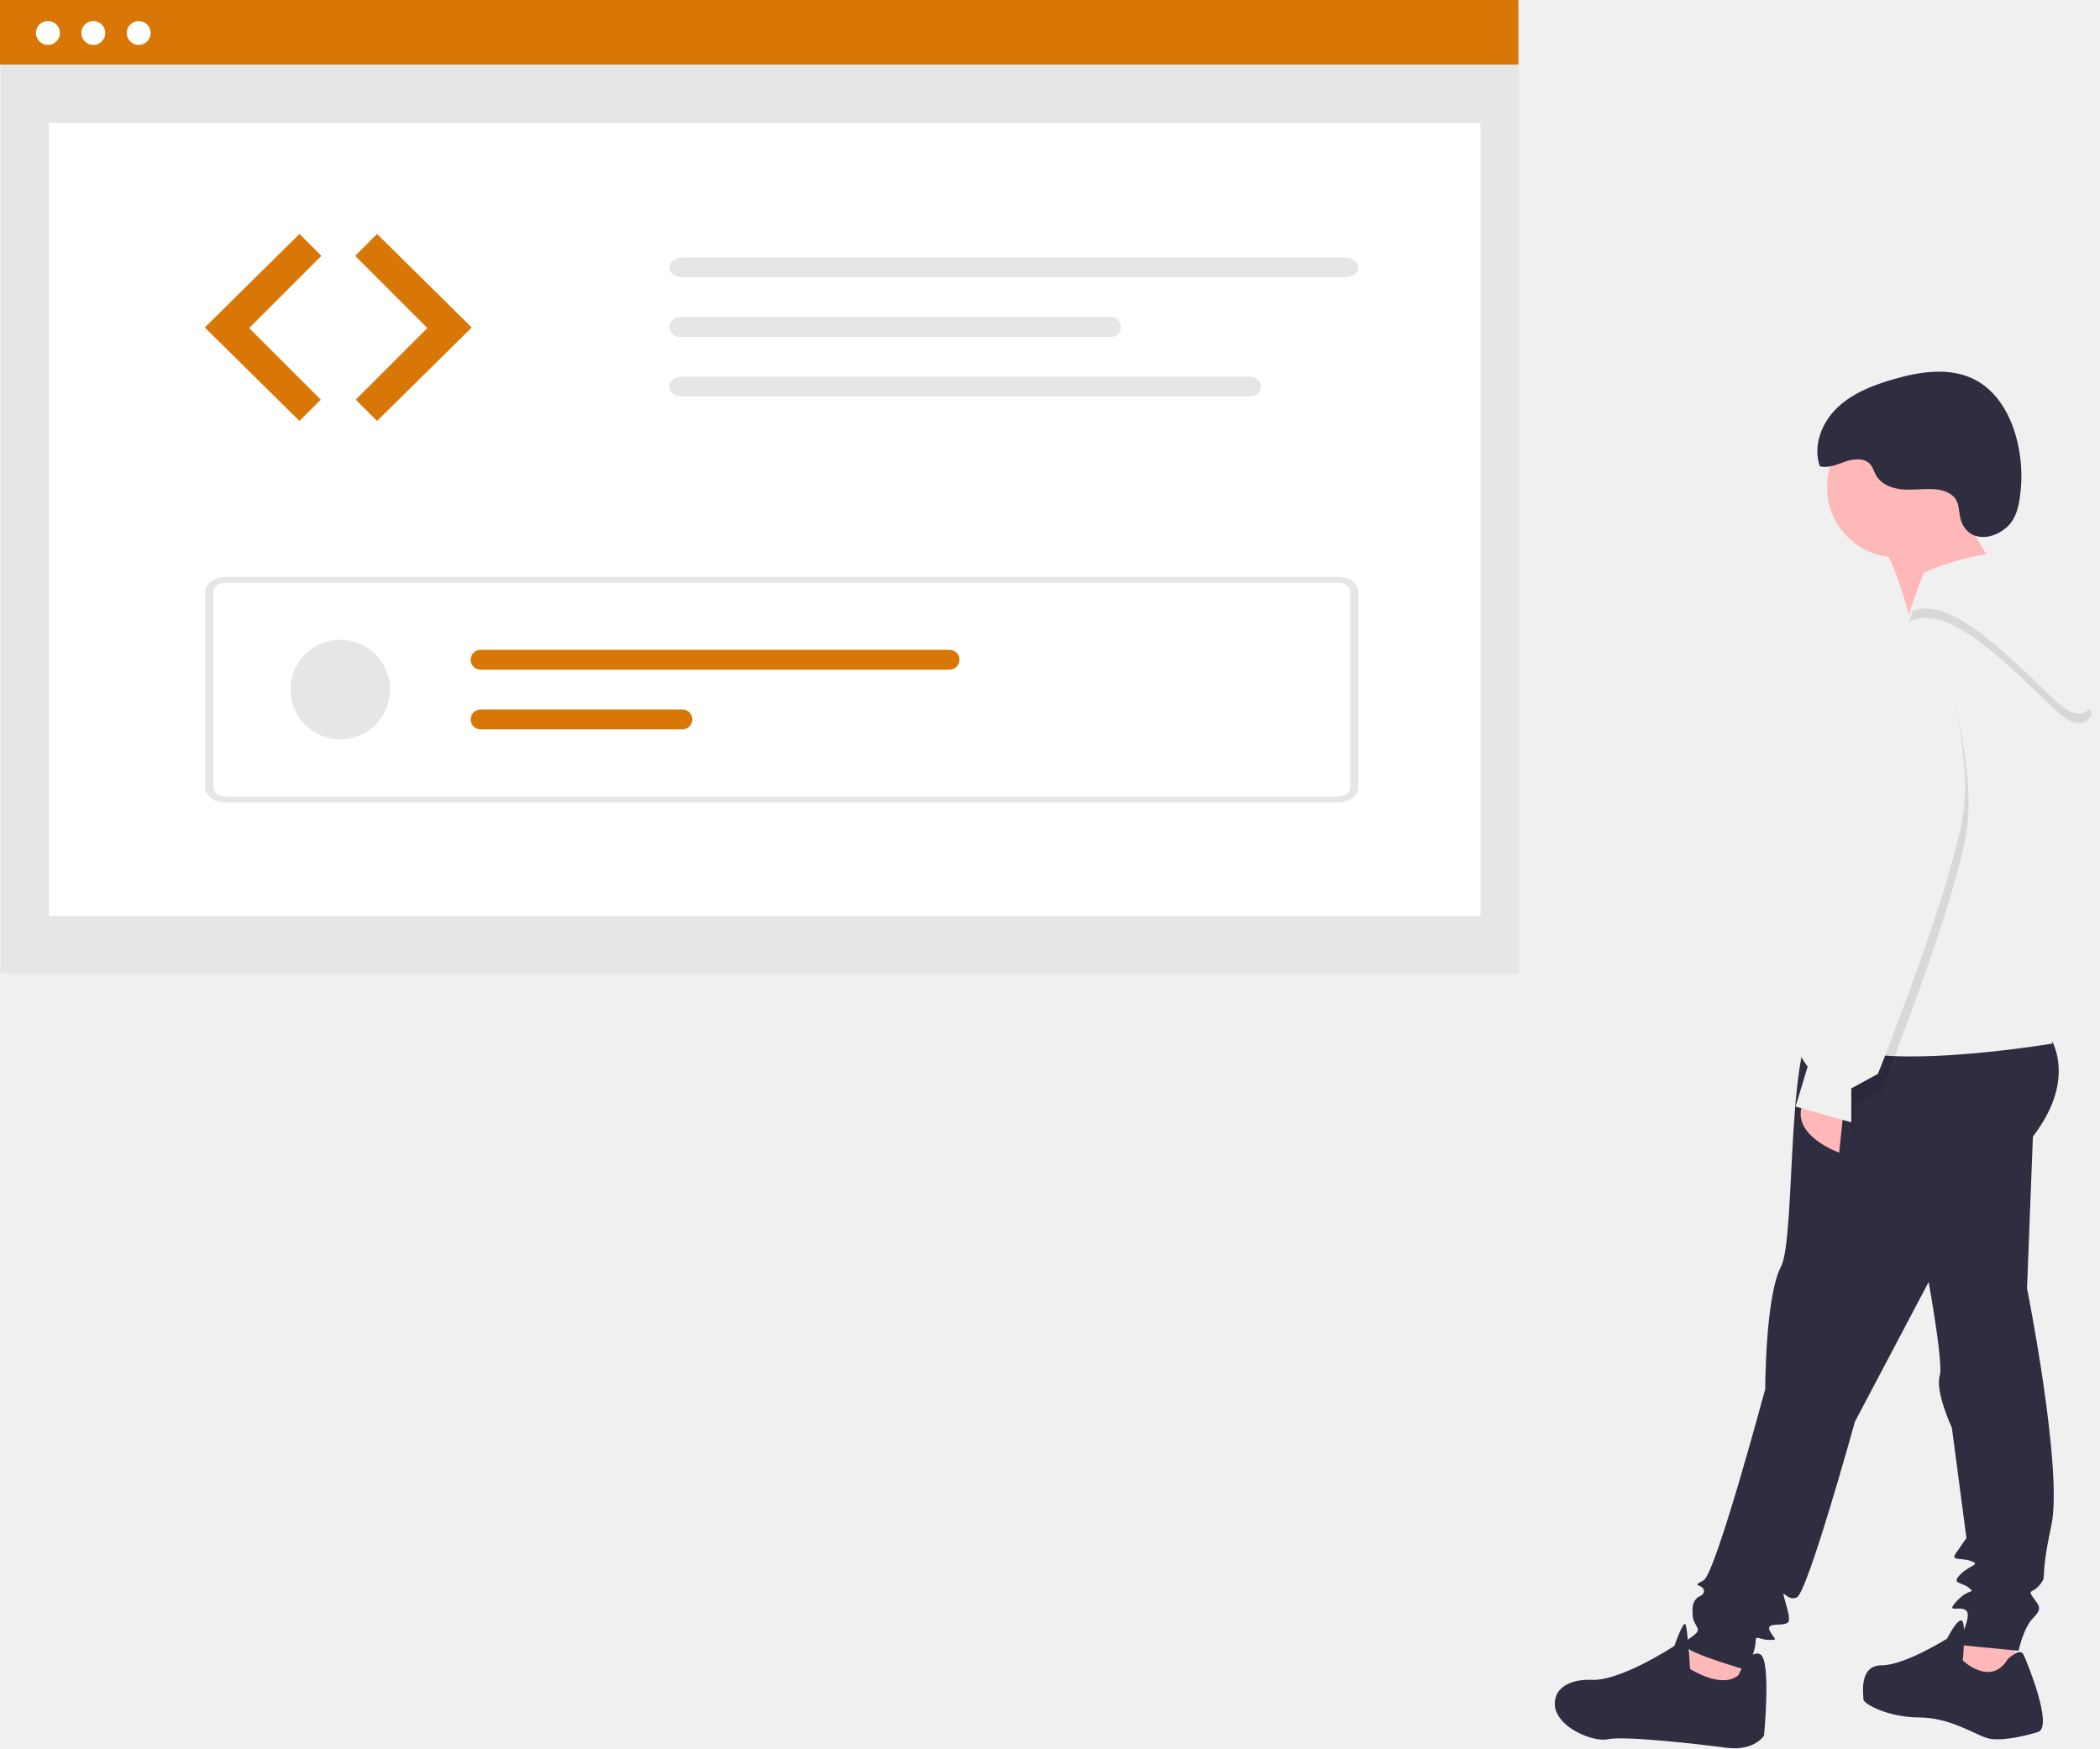
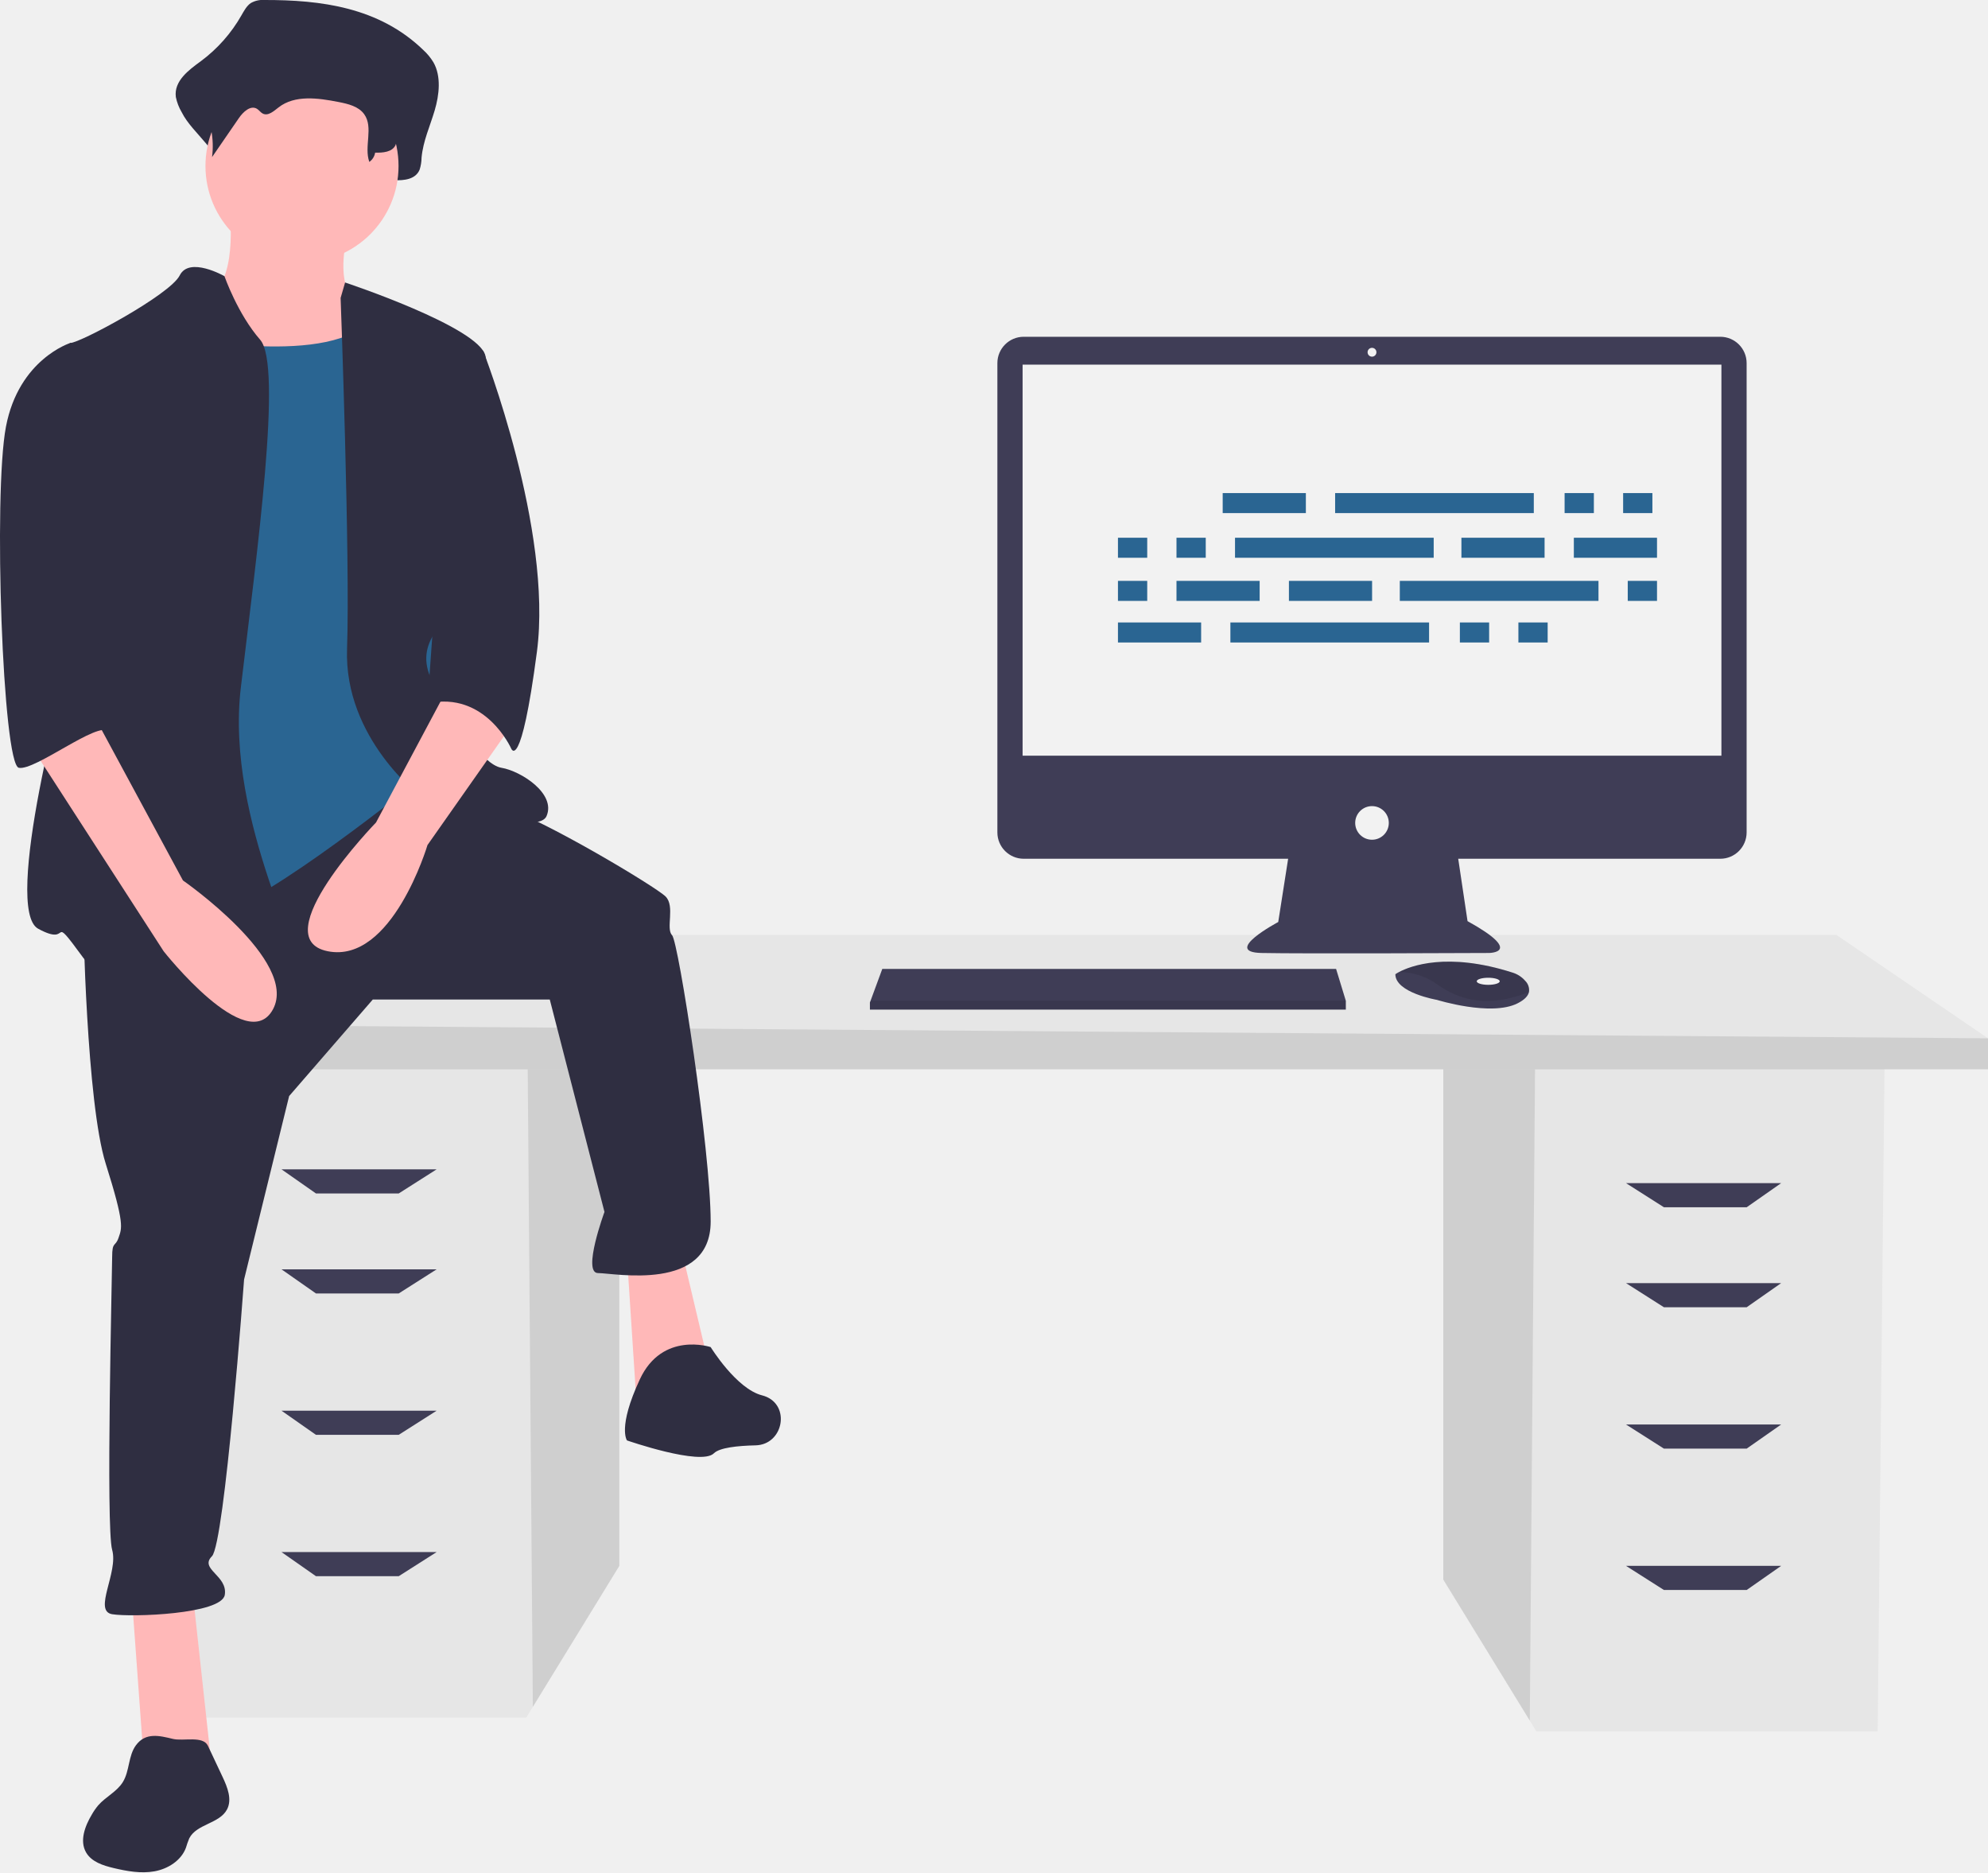
- <svg xmlns="http://www.w3.org/2000/svg" id="a5f41e37-d8d4-4d60-9e97-29ee7ebe1bc1" data-name="Layer 1" width="845.724" height="704.031" viewBox="0 0 845.724 704.031">
-   <g id="f1503154-f50a-4680-8aa4-587be41cac87" data-name="Group 2">
-     <path id="a9e5a31c-10e6-4175-9779-4994367672f7" data-name="Path 4" d="M880.724,762.754l-1.464,19.525-29.773-9.762,12.2-14.643Z" transform="translate(-177.1378 -97.98434)" fill="#feb8b8" />
-     <path id="f499a4aa-6a35-40fc-8432-e4c7ab26d048" data-name="Path 5" d="M989.083,756.409l-1.467,19.035-16.595,2.441-9.762-9.274,11.226-18.06Z" transform="translate(-177.1378 -97.98434)" fill="#feb8b8" />
-     <path id="fb70bf31-eafd-4d8a-8310-5130d8d104e1" data-name="Path 6" d="M1001.285,513.336s13.179,15.619-3.417,39.536-36.607,47.346-36.607,47.346l-37.1,70.286s-19.036,68.822-23.429,70.774-6.833-5.857-4.393,2.44.976,7.81-.976,8.3-7.321-.488-5.369,2.929,3.417,3.417-.488,3.417-5.369-2.44-5.369.976-3.417,11.226-3.417,11.226-23.917-6.833-24.893-9.762,6.345-4.393,4.881-7.321-1.952-2.929-1.952-7.321,2.929-5.369,2.929-5.369,2.44-.976,1.464-2.929-4.881-.976,0-3.417,24.895-77.121,24.895-77.121,0-37.1,6.345-49.3,1.464-99.084,16.6-100.06S1001.285,513.336,1001.285,513.336Z" transform="translate(-177.1378 -97.98434)" fill="#2f2e41" />
-     <path id="a89455c2-275d-4b70-b13c-192fbe474176" data-name="Path 7" d="M996.404,541.157l-2.929,75.655s14.643,73.215,9.762,95.667-1.464,19.524-4.393,23.429-5.369,1.952-2.929,5.369,3.9,4.393,0,8.3-5.857,13.179-5.857,13.179l-24.893-2.44s6.345-11.226,3.9-13.667-8.786,1.464-3.9-3.9,7.81-2.929,4.881-5.369-7.321-1.464-3.417-5.369,8.3-3.9,4.393-5.369-8.3,0-6.345-2.929,4.393-6.345,4.393-6.345l-5.857-44.417s-6.833-14.643-4.881-20.988-8.3-58.572-8.3-58.572Z" transform="translate(-177.1378 -97.98434)" fill="#2f2e41" />
-     <path id="a3024be5-ad86-493a-9bfb-258ab58160a1" data-name="Path 8" d="M985.668,766.17s4.881-4.881,6.345-1.952,12.2,29.286,5.857,31.238-15.619,3.9-20.5,2.44-15.131-8.3-27.333-8.3-22.452-5.369-22.452-7.321-1.952-13.667,7.321-13.667,26.357-10.738,26.357-10.738,3.9-7.81,5.857-7.321.488,16.107.488,16.107S978.832,777.396,985.668,766.17Z" transform="translate(-177.1378 -97.98434)" fill="#2f2e41" />
-     <path id="a57c92ce-496a-44de-934b-3ddd78679762" data-name="Path 9" d="M877.308,772.515s4.393-10.738,8.786-8.3,1.464,32.7,1.464,32.7-3.9,6.345-15.131,4.881-41-4.881-47.834-3.417-25.381-6.833-20.5-18.06c0,0,2.44-6.345,14.155-5.857s33.191-13.667,33.191-13.667,3.417-9.762,4.393-8.786,1.952,18.06,1.952,18.06S870.475,778.372,877.308,772.515Z" transform="translate(-177.1378 -97.98434)" fill="#2f2e41" />
-     <circle id="fa315d33-3eeb-4d45-ab88-aeb0e9694c5a" data-name="Ellipse 2" cx="764.111" cy="196.196" r="28.31" fill="#feb8b8" />
-     <path id="fbae87ba-2986-46ef-9932-134b7e0cae24" data-name="Path 10" d="M963.213,296.132s15.131,30.262,20.5,33.191-36.607,20.989-36.607,20.989-6.833-29.774-15.131-36.119S963.213,296.132,963.213,296.132Z" transform="translate(-177.1378 -97.98434)" fill="#feb8b8" />
-     <path id="fc15680c-e415-4000-ac02-b1f296562473" data-name="Path 11" d="M919.773,543.597l-1.952,18.548s-20.988-7.321-14.155-20.988Z" transform="translate(-177.1378 -97.98434)" fill="#feb8b8" />
-     <path id="ae3770ab-4aa4-41b9-9f4d-4c69df699916" data-name="Path 12" d="M911.478,515.776c14.643,15.615,92.247,2.436,92.247,2.436l-.972-11.225,9.762-10.243-2.927-47.837s8.78-22.45,10.243-56.617a30.78,30.78,0,0,0-.378-6.278c-5.032-30.607-54.87-50.32-56.239-49.857-.689.227-8.025,4.05-15.681,8.072-8.789,4.617-17.994,9.5-17.994,9.5-11.716,4.4-9.762,74.687-13.67,81.031s0,28.3,0,28.3l-4.39,20.987S896.831,500.161,911.478,515.776Z" transform="translate(-177.1378 -97.98434)" fill="#f0f0f0" />
-     <path id="b41fb511-fd5e-48e5-b733-0d9230f6b6d5" data-name="Path 13" d="M958.783,360.824s13.667,41,10.738,68.822-34.655,107.382-34.655,107.382l-10.733,5.857v13.666l-7.553-20.458,20.77-43.428S911.433,342.765,958.783,360.824Z" transform="translate(-177.1378 -97.98434)" opacity="0.1" style="isolation:isolate" />
-     <path id="efbdbf49-3b58-4bc5-8391-5fbab31acdf7" data-name="Path 14" d="M945.965,348.522c14.161-7.808,35.639,12.7,58.09,34.657,8.063,7.883,12.726,7.09,15.4,2.832-5.032-30.607-54.87-50.32-56.239-49.857-.689.227-8.025,4.05-15.681,8.072Z" transform="translate(-177.1378 -97.98434)" opacity="0.1" style="isolation:isolate" />
-     <path id="a2828270-d54b-4ede-bb2b-8639f55947f0" data-name="Path 15" d="M945.972,344.749l5.857-16.107s40.024-19.036,66.381,0l4.393,27.333s3.9,45.393-18.548,23.429S960.125,336.939,945.972,344.749Z" transform="translate(-177.1378 -97.98434)" fill="#f0f0f0" />
-     <path id="f68da632-d878-40c3-a103-67cfc5c970db" data-name="Path 16" d="M957.357,354.216s13.667,41,10.738,68.822-34.655,107.382-34.655,107.382l-10.738,5.861v13.667l-22.452-6.345,4.881-16.107s-7.81-9.762-2.44-12.691,4.393-19.036,4.393-19.036S910.011,336.156,957.357,354.216Z" transform="translate(-177.1378 -97.98434)" fill="#f0f0f0" />
-     <path id="f57115f6-7f5b-4177-880b-f5eff1305e5b" data-name="Path 17" d="M966.487,306.031c-.462-2.188-.4-4.542-1.448-6.517-1.573-2.961-5.188-4.2-8.529-4.492-4.265-.371-8.562.367-12.833.075s-8.833-1.92-10.959-5.635c-.848-1.482-1.266-3.227-2.391-4.512-2.341-2.674-6.608-2.26-9.972-1.114s-6.873,2.82-10.312,1.924c-2.892-8.091.669-17.424,6.828-23.415s14.465-9.215,22.715-11.618c10.881-3.17,23.126-5.043,33.13.282,14.507,7.721,19.626,28.158,18.288,43.39-.506,5.758-1.333,12.278-5.988,16.165C978.194,316.262,968.547,315.773,966.487,306.031Z" transform="translate(-177.1378 -97.98434)" fill="#2f2e41" />
-     <rect id="e1abf0e4-070b-4c82-8a12-ebedd4e3db02" data-name="Rectangle 1" x="0.262" y="0.347" width="611.461" height="391.607" fill="#e6e6e6" />
-     <rect id="ace8bea0-82e8-49b8-a50c-1e1cb532084f" data-name="Rectangle 2" x="19.746" y="49.464" width="576.492" height="319.322" fill="#fff" />
-     <rect id="b540f353-e277-4512-bc56-a133cea2858b" data-name="Rectangle 3" width="611.461" height="25.977" fill="#d97706" />
-     <circle id="b2b285b5-c1c3-4b12-9710-2898c7239781" data-name="Ellipse 3" cx="19.305" cy="13.281" r="4.815" fill="#fff" />
-     <circle id="a5a428bb-42a2-4f57-9e6c-9979c01a2490" data-name="Ellipse 4" cx="37.58" cy="13.281" r="4.815" fill="#fff" />
-     <circle id="a9929a25-14ce-4464-bac9-4165f1e3fae6" data-name="Ellipse 5" cx="55.855" cy="13.281" r="4.815" fill="#fff" />
-     <path id="b4a2d72b-abc3-4d2f-a2b8-a2aff6897b26" data-name="Path 37" d="M297.743,192.205l-38.133,37.657,38.133,37.656,8.58-8.58-28.835-28.839,29.076-29.076Z" transform="translate(-177.1378 -97.98434)" fill="#d97706" />
-     <path id="b5120d89-6cbe-4bfa-9a1b-cf9b07deff91" data-name="Path 38" d="M328.988,192.205l38.132,37.657-38.132,37.656-8.58-8.58,28.837-28.838-29.078-29.077Z" transform="translate(-177.1378 -97.98434)" fill="#d97706" />
-     <path id="a31271bd-8e2f-469b-8cee-8b6db3f92f99" data-name="Path 65" d="M452.332,201.655c-3.119,0-5.647,1.794-5.647,4.006s2.528,4.006,5.647,4.006h266.214c3.119,0,5.647-1.794,5.647-4.006s-2.528-4.006-5.647-4.006Z" transform="translate(-177.1378 -97.98434)" fill="#e6e6e6" />
-     <path id="bf577952-0fd5-43e0-be6b-ea1966b51a93" data-name="Path 78" d="M715.899,421.134h-447.838c-4.578,0-8.288-2.643-8.293-5.9v-79.042c.005-3.257,3.715-5.9,8.293-5.9h447.838c4.578,0,8.288,2.643,8.293,5.9v79.041C724.188,418.49,720.477,421.13,715.899,421.134Zm-447.838-88.484c-2.747,0-4.973,1.586-4.976,3.54v79.041c0,1.954,2.229,3.538,4.976,3.54h447.838c2.747,0,4.973-1.586,4.976-3.54v-79.039c0-1.954-2.229-3.538-4.976-3.54Z" transform="translate(-177.1378 -97.98434)" fill="#e6e6e6" />
-     <circle id="f7f4957b-eaa8-456b-bf02-bacf7de3ef80" data-name="Ellipse 13" cx="137.04" cy="277.695" r="20.036" fill="#e6e6e6" />
-     <path id="fb0f055d-da6e-47f2-bb6d-7ff26d7b746a" data-name="Path 79" d="M370.688,359.655a4.006,4.006,0,0,0-.01,8.012H559.549a4.006,4.006,0,0,0,0-8.012Z" transform="translate(-177.1378 -97.98434)" fill="#d97706" />
-     <path id="bfcde504-8c45-4d21-843b-87b1f7e22ce0" data-name="Path 80" d="M370.688,383.692a4.006,4.006,0,0,0-.01,8.012h81.276a4.006,4.006,0,0,0,.01-8.012H370.688Z" transform="translate(-177.1378 -97.98434)" fill="#d97706" />
-     <path id="a66699ea-75f1-4575-b6d5-52b0b1f8e30c" data-name="Path 81" d="M450.388,225.655a4.019,4.019,0,0,0,0,8.012h174.47a4.019,4.019,0,0,0,0-8.012Z" transform="translate(-177.1378 -97.98434)" fill="#e6e6e6" />
-     <path id="bbc4ca7b-25d4-4c7e-b3d4-0411f69bd48f" data-name="Path 82" d="M451.536,249.655c-2.679,0-4.851,1.794-4.851,4.006s2.172,4.006,4.851,4.006h228.7c2.679,0,4.851-1.794,4.851-4.006s-2.172-4.006-4.851-4.006Z" transform="translate(-177.1378 -97.98434)" fill="#e6e6e6" />
+ <svg xmlns="http://www.w3.org/2000/svg" id="b52d7e2d-d80f-4111-b6ed-d15502ee1edd" data-name="Layer 1" width="711.188" height="669.683" viewBox="0 0 711.188 669.683">
+   <polygon points="516.326 380.018 516.326 565.013 547.27 615.443 549.625 619.279 671.722 619.279 674.189 380.018 516.326 380.018" fill="#e6e6e6" />
+   <polygon points="516.326 380.018 516.326 565.013 547.27 615.443 549.169 380.018 516.326 380.018" opacity="0.1" />
+   <polygon points="221.566 375.084 221.566 560.08 190.622 610.51 188.267 614.345 66.17 614.345 63.703 375.084 221.566 375.084" fill="#e6e6e6" />
+   <polygon points="221.566 375.084 221.566 560.08 190.622 610.51 188.723 375.084 221.566 375.084" opacity="0.1" />
+   <polygon points="711.188 371.385 711.188 382.484 47.67 382.484 47.67 366.451 109.335 334.385 656.923 334.385 711.188 371.385" fill="#e6e6e6" />
+   <polygon points="711.188 371.385 711.188 382.484 47.67 382.484 47.67 366.451 711.188 371.385" opacity="0.1" />
+   <polygon points="142.635 426.883 113.035 426.883 100.702 418.25 156.201 418.25 142.635 426.883" fill="#3f3d56" />
+   <polygon points="142.635 462.649 113.035 462.649 100.702 454.016 156.201 454.016 142.635 462.649" fill="#3f3d56" />
+   <polygon points="142.635 513.215 113.035 513.215 100.702 504.581 156.201 504.581 142.635 513.215" fill="#3f3d56" />
+   <polygon points="142.635 563.78 113.035 563.78 100.702 555.147 156.201 555.147 142.635 563.78" fill="#3f3d56" />
+   <polygon points="595.257 431.816 624.857 431.816 637.19 423.183 581.691 423.183 595.257 431.816" fill="#3f3d56" />
+   <polygon points="595.257 467.582 624.857 467.582 637.19 458.949 581.691 458.949 595.257 467.582" fill="#3f3d56" />
+   <polygon points="595.257 518.148 624.857 518.148 637.19 509.515 581.691 509.515 595.257 518.148" fill="#3f3d56" />
+   <polygon points="595.257 568.713 624.857 568.713 637.19 560.08 581.691 560.08 595.257 568.713" fill="#3f3d56" />
+   <path d="M859.82,235.615H610.634a9.423,9.423,0,0,0-9.424,9.424V412.897a9.423,9.423,0,0,0,9.424,9.424h94.593l-3.544,22.626s-20.253,10.759-6.013,11.076,81.328,0,81.328,0,12.974,0-7.595-11.392l-3.334-22.31h93.75a9.423,9.423,0,0,0,9.424-9.424V245.039A9.423,9.423,0,0,0,859.82,235.615Z" transform="translate(-244.406 -115.1587)" fill="#3f3d56" />
+   <rect x="365.823" y="130.424" width="249.996" height="139.871" fill="#f2f2f2" />
+   <circle cx="490.821" cy="125.994" r="1.582" fill="#f2f2f2" />
+   <circle cx="490.821" cy="294.346" r="6.013" fill="#f2f2f2" />
+   <polygon points="481.452 357.952 481.452 361.117 311.202 361.117 311.202 358.585 311.436 357.952 315.632 346.56 477.971 346.56 481.452 357.952" fill="#3f3d56" />
+   <path d="M791.376,470.013c-.31,1.326-1.481,2.725-4.127,4.047-9.493,4.747-28.797-1.266-28.797-1.266s-14.873-2.532-14.873-9.177a11.866,11.866,0,0,1,1.304-.775c3.991-2.112,17.225-7.322,40.691.221a9.786,9.786,0,0,1,4.46,2.923A4.667,4.667,0,0,1,791.376,470.013Z" transform="translate(-244.406 -115.1587)" fill="#3f3d56" />
+   <path d="M791.376,470.013c-11.62,4.452-21.977,4.785-32.607-2.598a23.343,23.343,0,0,0-13.886-4.573c3.991-2.112,17.225-7.322,40.691.221a9.786,9.786,0,0,1,4.46,2.923A4.667,4.667,0,0,1,791.376,470.013Z" transform="translate(-244.406 -115.1587)" opacity="0.1" />
+   <ellipse cx="532.4" cy="350.99" rx="4.114" ry="1.266" fill="#f2f2f2" />
+   <polygon points="481.452 357.952 481.452 361.117 311.202 361.117 311.202 358.585 311.436 357.952 481.452 357.952" opacity="0.1" />
+   <path d="M339.068,115.159a8.554,8.554,0,0,0-4.961,1.108c-1.476,1.011-2.406,2.782-3.356,4.429a52.986,52.986,0,0,1-14.434,16.305c-4.289,3.142-9.742,7.06-9.008,12.853a17.372,17.372,0,0,0,2.091,5.426c3.957,7.987,14.754,14.159,13.692,23.273,3.931-6.581-1.327-9.835,2.604-16.416,1.872-3.134,5.124-6.672,7.951-4.704.946.659,1.568,1.841,2.553,2.419,2.351,1.38,4.853-1.258,6.934-3.126,7.177-6.443,17.383-4.755,26.314-2.747,4.216.948,8.847,2.191,11.34,6.221,3.277,5.298-3.113,11.02-4.728,17.01a3.264,3.264,0,0,0,3.503,4.062c2.68-.264,5.854-.481,6.013-1.657,3.372.12,7.503-.262,8.947-3.772a14.762,14.762,0,0,0,.693-4.293c.53-5.897,3.033-11.277,4.691-16.89s2.379-12.191-.419-17.167a19.864,19.864,0,0,0-3.666-4.456C379.94,117.67,359.063,115.136,339.068,115.159Z" transform="translate(-244.406 -115.1587)" fill="#2f2e41" />
+   <path d="M326.544,190.064s3.453,28.778-9.209,31.081,11.511,41.441,11.511,41.441l57.557,6.907-13.814-46.045s-9.209-3.453-3.453-26.476S326.544,190.064,326.544,190.064Z" transform="translate(-244.406 -115.1587)" fill="#ffb8b8" />
+   <polygon points="47.028 569.318 51.633 632.631 75.806 632.631 68.9 569.318 47.028 569.318" fill="#ffb8b8" />
+   <polygon points="224.303 449.6 227.756 502.552 254.233 491.041 243.872 447.298 224.303 449.6" fill="#ffb8b8" />
+   <path d="M274.167,442.738s1.151,66.766,8.058,88.637,5.756,23.023,4.605,26.476-2.302,1.151-2.302,6.907-2.302,96.695,0,104.753-6.907,21.872,0,23.023,39.139,0,40.29-6.907-9.209-9.209-4.605-13.814,11.511-98.998,11.511-98.998l16.116-65.615,29.93-34.534H441.082l19.569,75.975s-8.058,21.872-2.302,21.872,40.29,6.907,40.29-18.418S487.127,451.947,484.825,449.645s1.151-10.36-2.302-13.814-43.743-27.627-58.708-32.232S387.857,393.515,387.857,393.515Z" transform="translate(-244.406 -115.1587)" fill="#2f2e41" />
+   <path d="M498.639,596.991s-17.267-5.756-25.325,11.511-4.605,21.872-4.605,21.872,26.476,9.209,31.081,4.605c2.003-2.003,8.365-2.699,14.913-2.846,9.973-.224,12.626-14.333,3.207-17.619q-.421-.147-.853-.255C507.848,611.955,498.639,596.991,498.639,596.991Z" transform="translate(-244.406 -115.1587)" fill="#2f2e41" />
+   <circle cx="108.038" cy="59.365" r="34.534" fill="#ffb8b8" />
+   <path d="M307.55,235.534s56.406,11.511,70.219-6.907,19.569,51.801,19.569,51.801l6.907,73.673-10.36,40.29s-54.103,43.743-71.37,47.197-43.743,5.756-43.743,5.756,8.058-127.776,8.058-130.078S307.55,235.534,307.55,235.534Z" transform="translate(-244.406 -115.1587)" fill="#2a6592" />
+   <path d="M324.704,213.945s-12.55-7.189-16.003-.282S273.016,237.836,269.562,237.836s6.907,95.544,2.302,107.056S245.389,440.436,258.051,447.343s3.453-6.907,16.116,10.36,74.824,17.267,78.277,10.36-27.627-58.708-21.872-107.056,14.965-115.114,6.907-124.323S324.704,213.945,324.704,213.945Z" transform="translate(-244.406 -115.1587)" fill="#2f2e41" />
+   <path d="M366.258,221.72l1.603-5.518s47.895,15.878,50.198,26.238,1.151,82.882-6.907,88.637-19.569,14.965-11.511,28.778,17.267,28.778,24.174,29.93,19.569,9.209,16.116,17.267-44.894-6.907-44.894-6.907-27.627-20.72-26.476-52.952S366.258,221.72,366.258,221.72Z" transform="translate(-244.406 -115.1587)" fill="#2f2e41" />
+   <path d="M406.548,357.554l-27.627,51.801s-40.29,41.441-17.267,46.045,35.685-37.987,35.685-37.987l29.93-42.592Z" transform="translate(-244.406 -115.1587)" fill="#ffb8b8" />
+   <path d="M340.75,124.195a7.838,7.838,0,0,0-4.039.783,9.413,9.413,0,0,0-2.732,3.131,39.773,39.773,0,0,1-11.75,11.524c-3.491,2.221-7.93,4.99-7.333,9.084a11.359,11.359,0,0,0,1.702,3.835,30.163,30.163,0,0,1,3.665,18.801l9.6-13.954c1.524-2.215,4.171-4.715,6.472-3.324.77.466,1.276,1.301,2.078,1.71,1.914.975,3.95-.889,5.644-2.21,5.842-4.554,14.15-3.361,21.421-1.942,3.432.67,7.202,1.549,9.231,4.397,3.372,4.733-.149,11.572,1.819,17.04a5.023,5.023,0,0,0,2.079-3.317c2.745.085,6.107-.185,7.283-2.666a9.188,9.188,0,0,0,.564-3.034c.432-4.168,2.469-7.971,3.819-11.938s1.937-8.616-.341-12.133a14.681,14.681,0,0,0-2.984-3.149C374.022,125.97,357.027,124.178,340.75,124.195Z" transform="translate(-244.406 -115.1587)" fill="#2f2e41" />
+   <path d="M406.548,237.836l10.725,2.847s24.96,63.919,19.204,107.662-9.209,34.534-9.209,34.534-9.209-20.72-29.93-16.116Z" transform="translate(-244.406 -115.1587)" fill="#2f2e41" />
+   <path d="M293.029,739.422c-2.776,3.772-2.219,9.165-4.678,13.151-2.131,3.455-6.148,5.267-8.814,8.329a22.326,22.326,0,0,0-2.266,3.26c-2.473,4.143-4.483,9.452-2.048,13.616,1.959,3.35,6.078,4.66,9.855,5.552,4.774,1.128,9.734,2.031,14.564,1.169s9.549-3.819,11.271-8.412a32.5,32.5,0,0,1,1.205-3.401c2.617-5.153,10.827-5.209,13.506-10.33,1.875-3.584.151-7.916-1.571-11.576l-5.261-11.177c-1.746-3.709-8.824-1.576-12.513-2.465C301.465,735.978,296.491,734.701,293.029,739.422Z" transform="translate(-244.406 -115.1587)" fill="#2f2e41" />
+   <path d="M254.598,380.577l48.348,74.824s29.93,37.987,39.139,20.72-32.232-46.045-32.232-46.045L278.772,372.519Z" transform="translate(-244.406 -115.1587)" fill="#ffb8b8" />
+   <path d="M278.772,240.138,269.562,237.836s-18.418,5.756-23.023,29.93-1.151,120.869,4.605,122.02,28.427-16.837,32.056-13.023-7.882-15.756-4.429-26.116S278.772,240.138,278.772,240.138Z" transform="translate(-244.406 -115.1587)" fill="#2f2e41" />
+   <g id="f3c2397c-d780-4cc6-97d8-1503d8277a2c" data-name="Group 13">
+     <rect id="ad41612f-86f7-46b2-a964-3a5da7bcf3cf" data-name="Rectangle 55" x="437.407" y="176.363" width="29.752" height="7.163" fill="#2a6592" />
+     <rect id="b9a0b375-cc2a-4c59-8850-661af54e4f62" data-name="Rectangle 56" x="559.722" y="176.363" width="10.468" height="7.163" fill="#2a6592" />
+     <rect id="e174c2ab-9bc5-41ec-b37c-b06fbf8a9878" data-name="Rectangle 57" x="580.659" y="176.363" width="10.468" height="7.163" fill="#2a6592" />
+     <rect id="ba2479ac-4c7d-43b4-a028-73b1e20e4002" data-name="Rectangle 58" x="477.628" y="176.363" width="71.075" height="7.163" fill="#2a6592" />
+     <rect id="ac60ef86-00f2-480b-8171-28b6fdfc1958" data-name="Rectangle 59" x="399.941" y="222.644" width="29.752" height="7.163" fill="#2a6592" />
+     <rect id="b3d8298d-cd65-487a-8b19-4cee946356e7" data-name="Rectangle 60" x="522.256" y="222.644" width="10.468" height="7.163" fill="#2a6592" />
+     <rect id="ed27f15f-f0c4-4569-8330-a6688f8e356c" data-name="Rectangle 61" x="543.193" y="222.644" width="10.468" height="7.163" fill="#2a6592" />
+     <rect id="f685c005-adaf-4d60-acda-005b037d82a6" data-name="Rectangle 62" x="440.162" y="222.644" width="71.075" height="7.163" fill="#2a6592" />
+     <rect id="eca7c7fc-83f8-48ca-a588-6606db47af3f" data-name="Rectangle 63" x="522.807" y="192.341" width="29.752" height="7.163" fill="#2a6592" />
+     <rect id="a71b5b2f-f8b9-481d-a301-5e3357e5fe42" data-name="Rectangle 64" x="563.028" y="192.341" width="29.752" height="7.163" fill="#2a6592" />
+     <rect id="abb3a25a-f854-41fc-8391-e6ad9fbe2417" data-name="Rectangle 66" x="399.941" y="192.341" width="10.468" height="7.163" fill="#2a6592" />
+     <rect id="add2b425-b775-4eb5-9c25-8c4c14f957c9" data-name="Rectangle 67" x="420.878" y="192.341" width="10.468" height="7.163" fill="#2a6592" />
+     <rect id="b7159612-3b84-4b0b-a885-612eaab04c06" data-name="Rectangle 68" x="441.815" y="192.341" width="71.075" height="7.163" fill="#2a6592" />
+     <rect id="edfc7301-4de5-47dc-80e2-1ae2da982d6d" data-name="Rectangle 69" x="461.099" y="207.768" width="29.752" height="7.163" fill="#2a6592" />
+     <rect id="e1009f91-6275-4375-80fa-0d778e331fdc" data-name="Rectangle 70" x="420.878" y="207.768" width="29.752" height="7.163" fill="#2a6592" />
+     <rect id="a060fb9f-1f1a-4862-9a69-16dd49199e18" data-name="Rectangle 71" x="399.941" y="207.768" width="10.468" height="7.163" fill="#2a6592" />
+     <rect id="b6754d5f-104f-449c-b9a9-cf9ac82bf5fe" data-name="Rectangle 73" x="582.312" y="207.768" width="10.468" height="7.163" fill="#2a6592" />
+     <rect id="e6ed1ccd-2cfd-450f-a339-07df3a1ee6bb" data-name="Rectangle 74" x="500.768" y="207.768" width="71.075" height="7.163" fill="#2a6592" />
  </g>
</svg>
